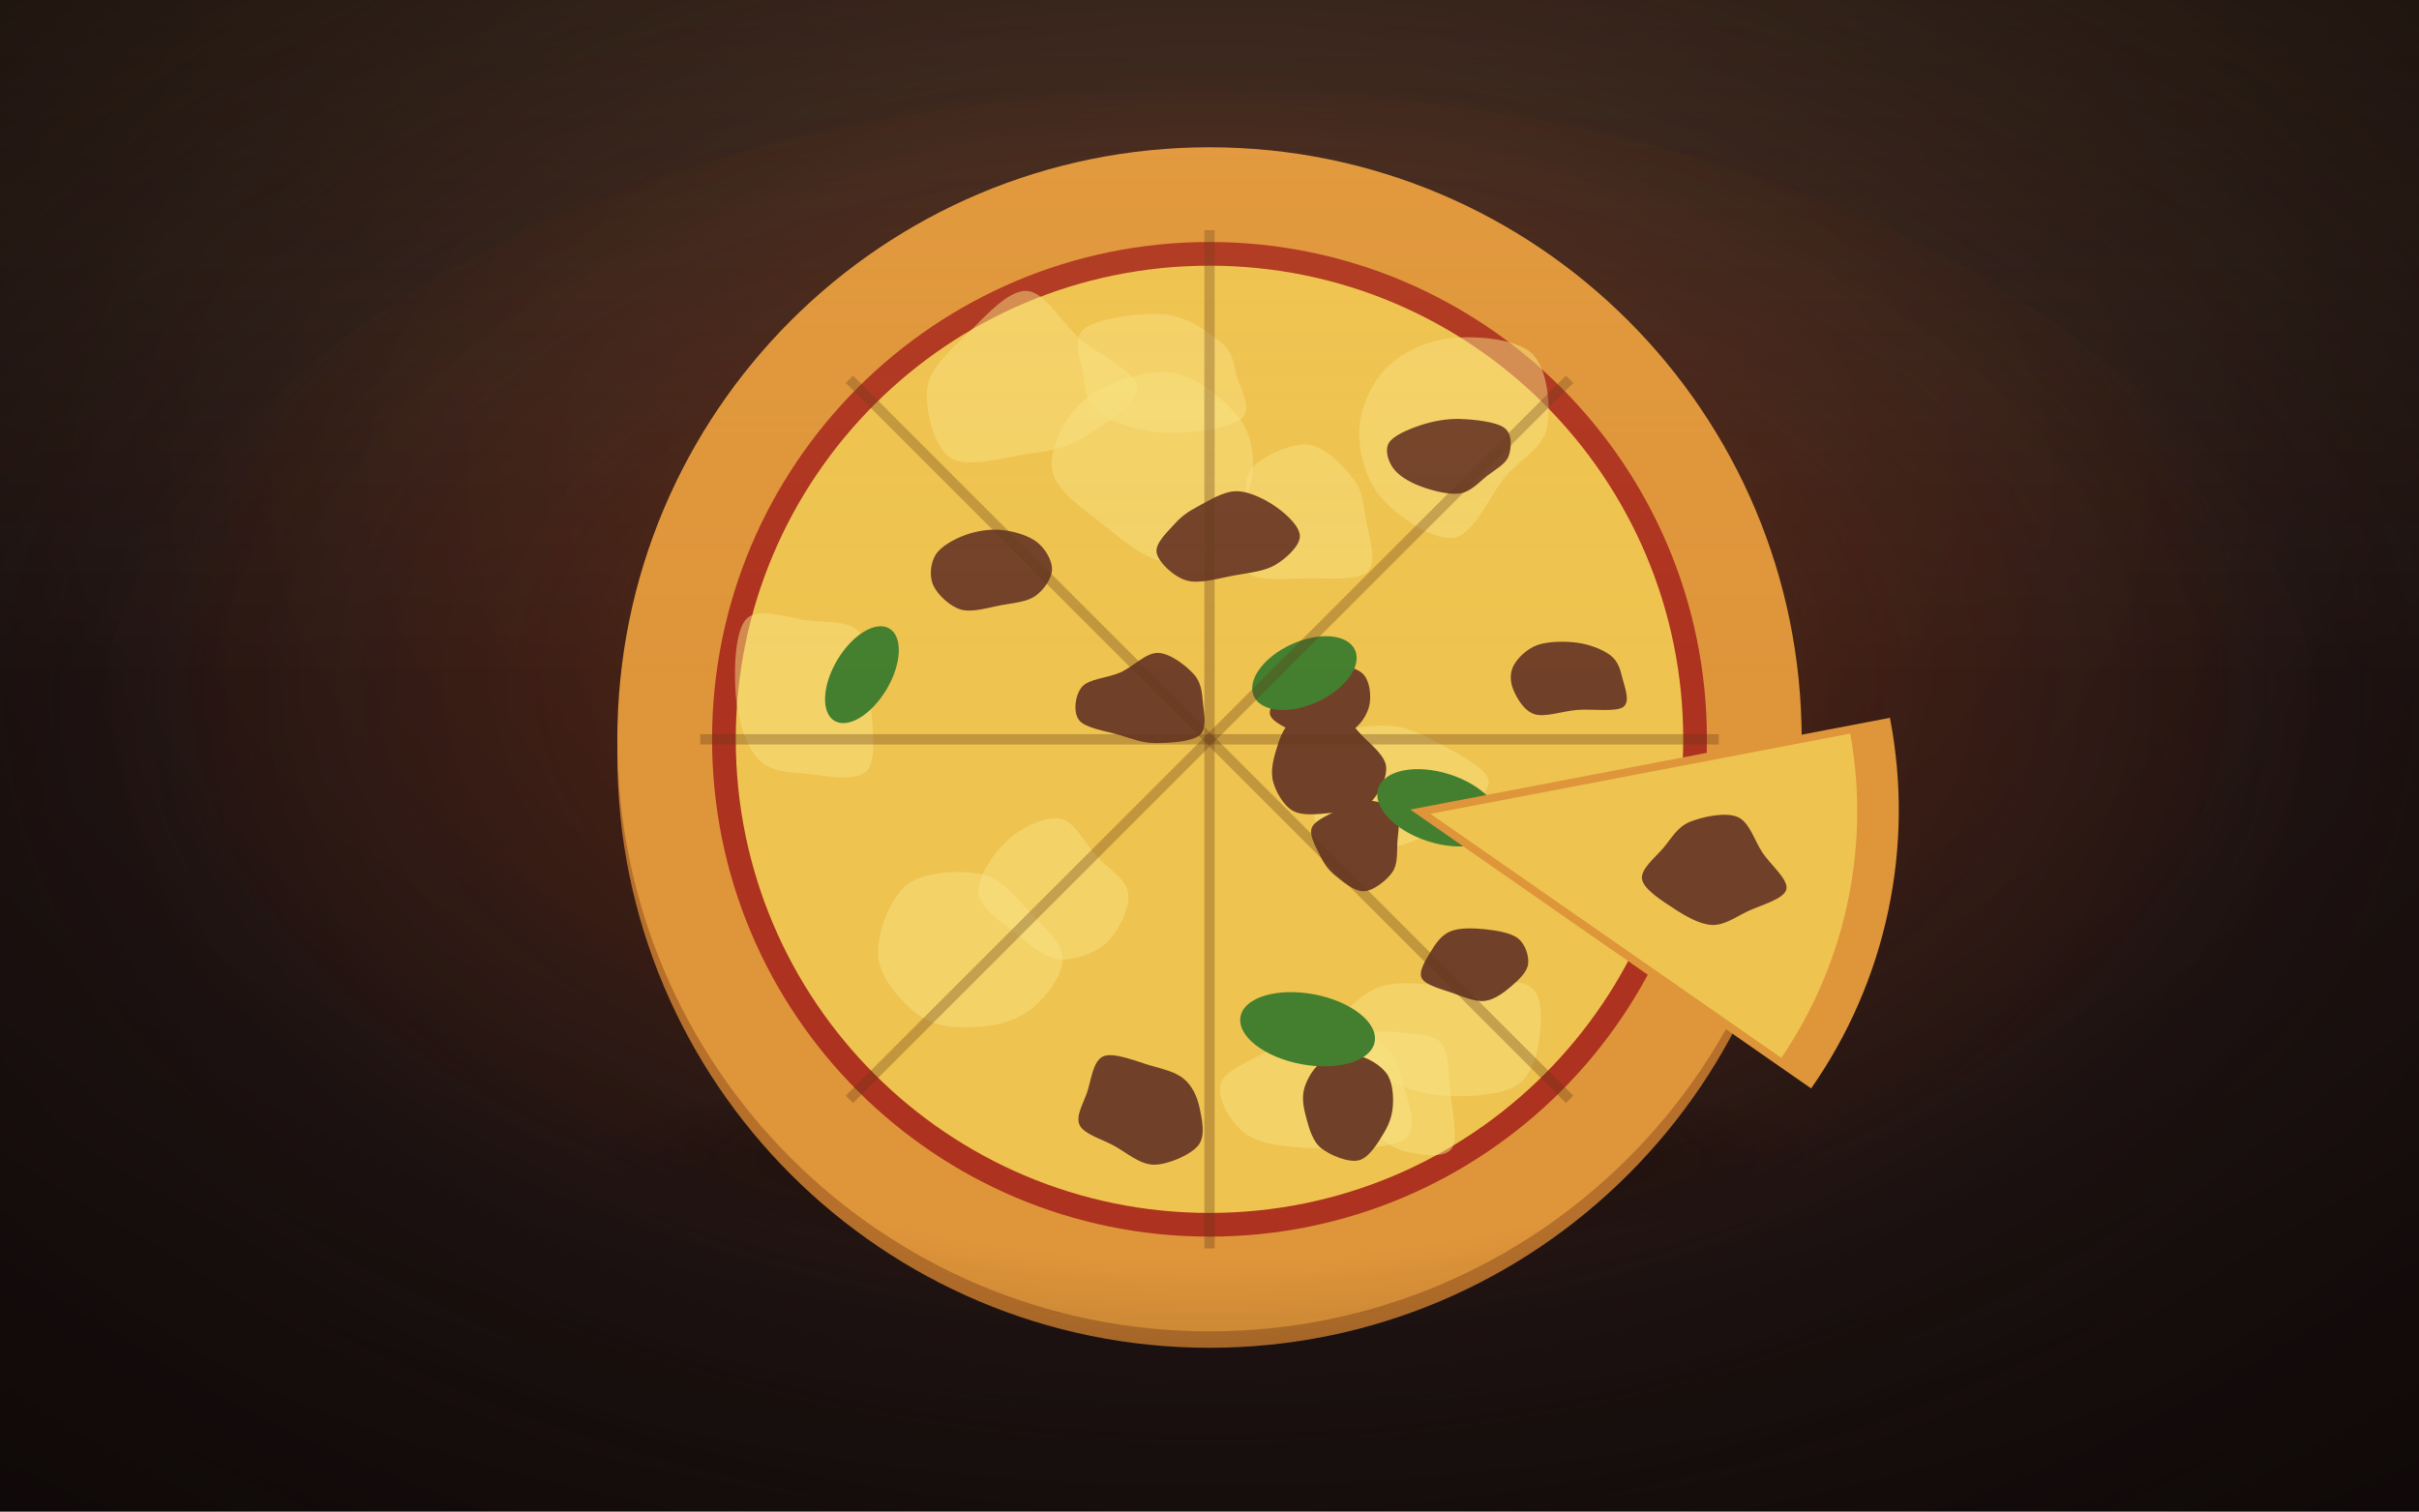
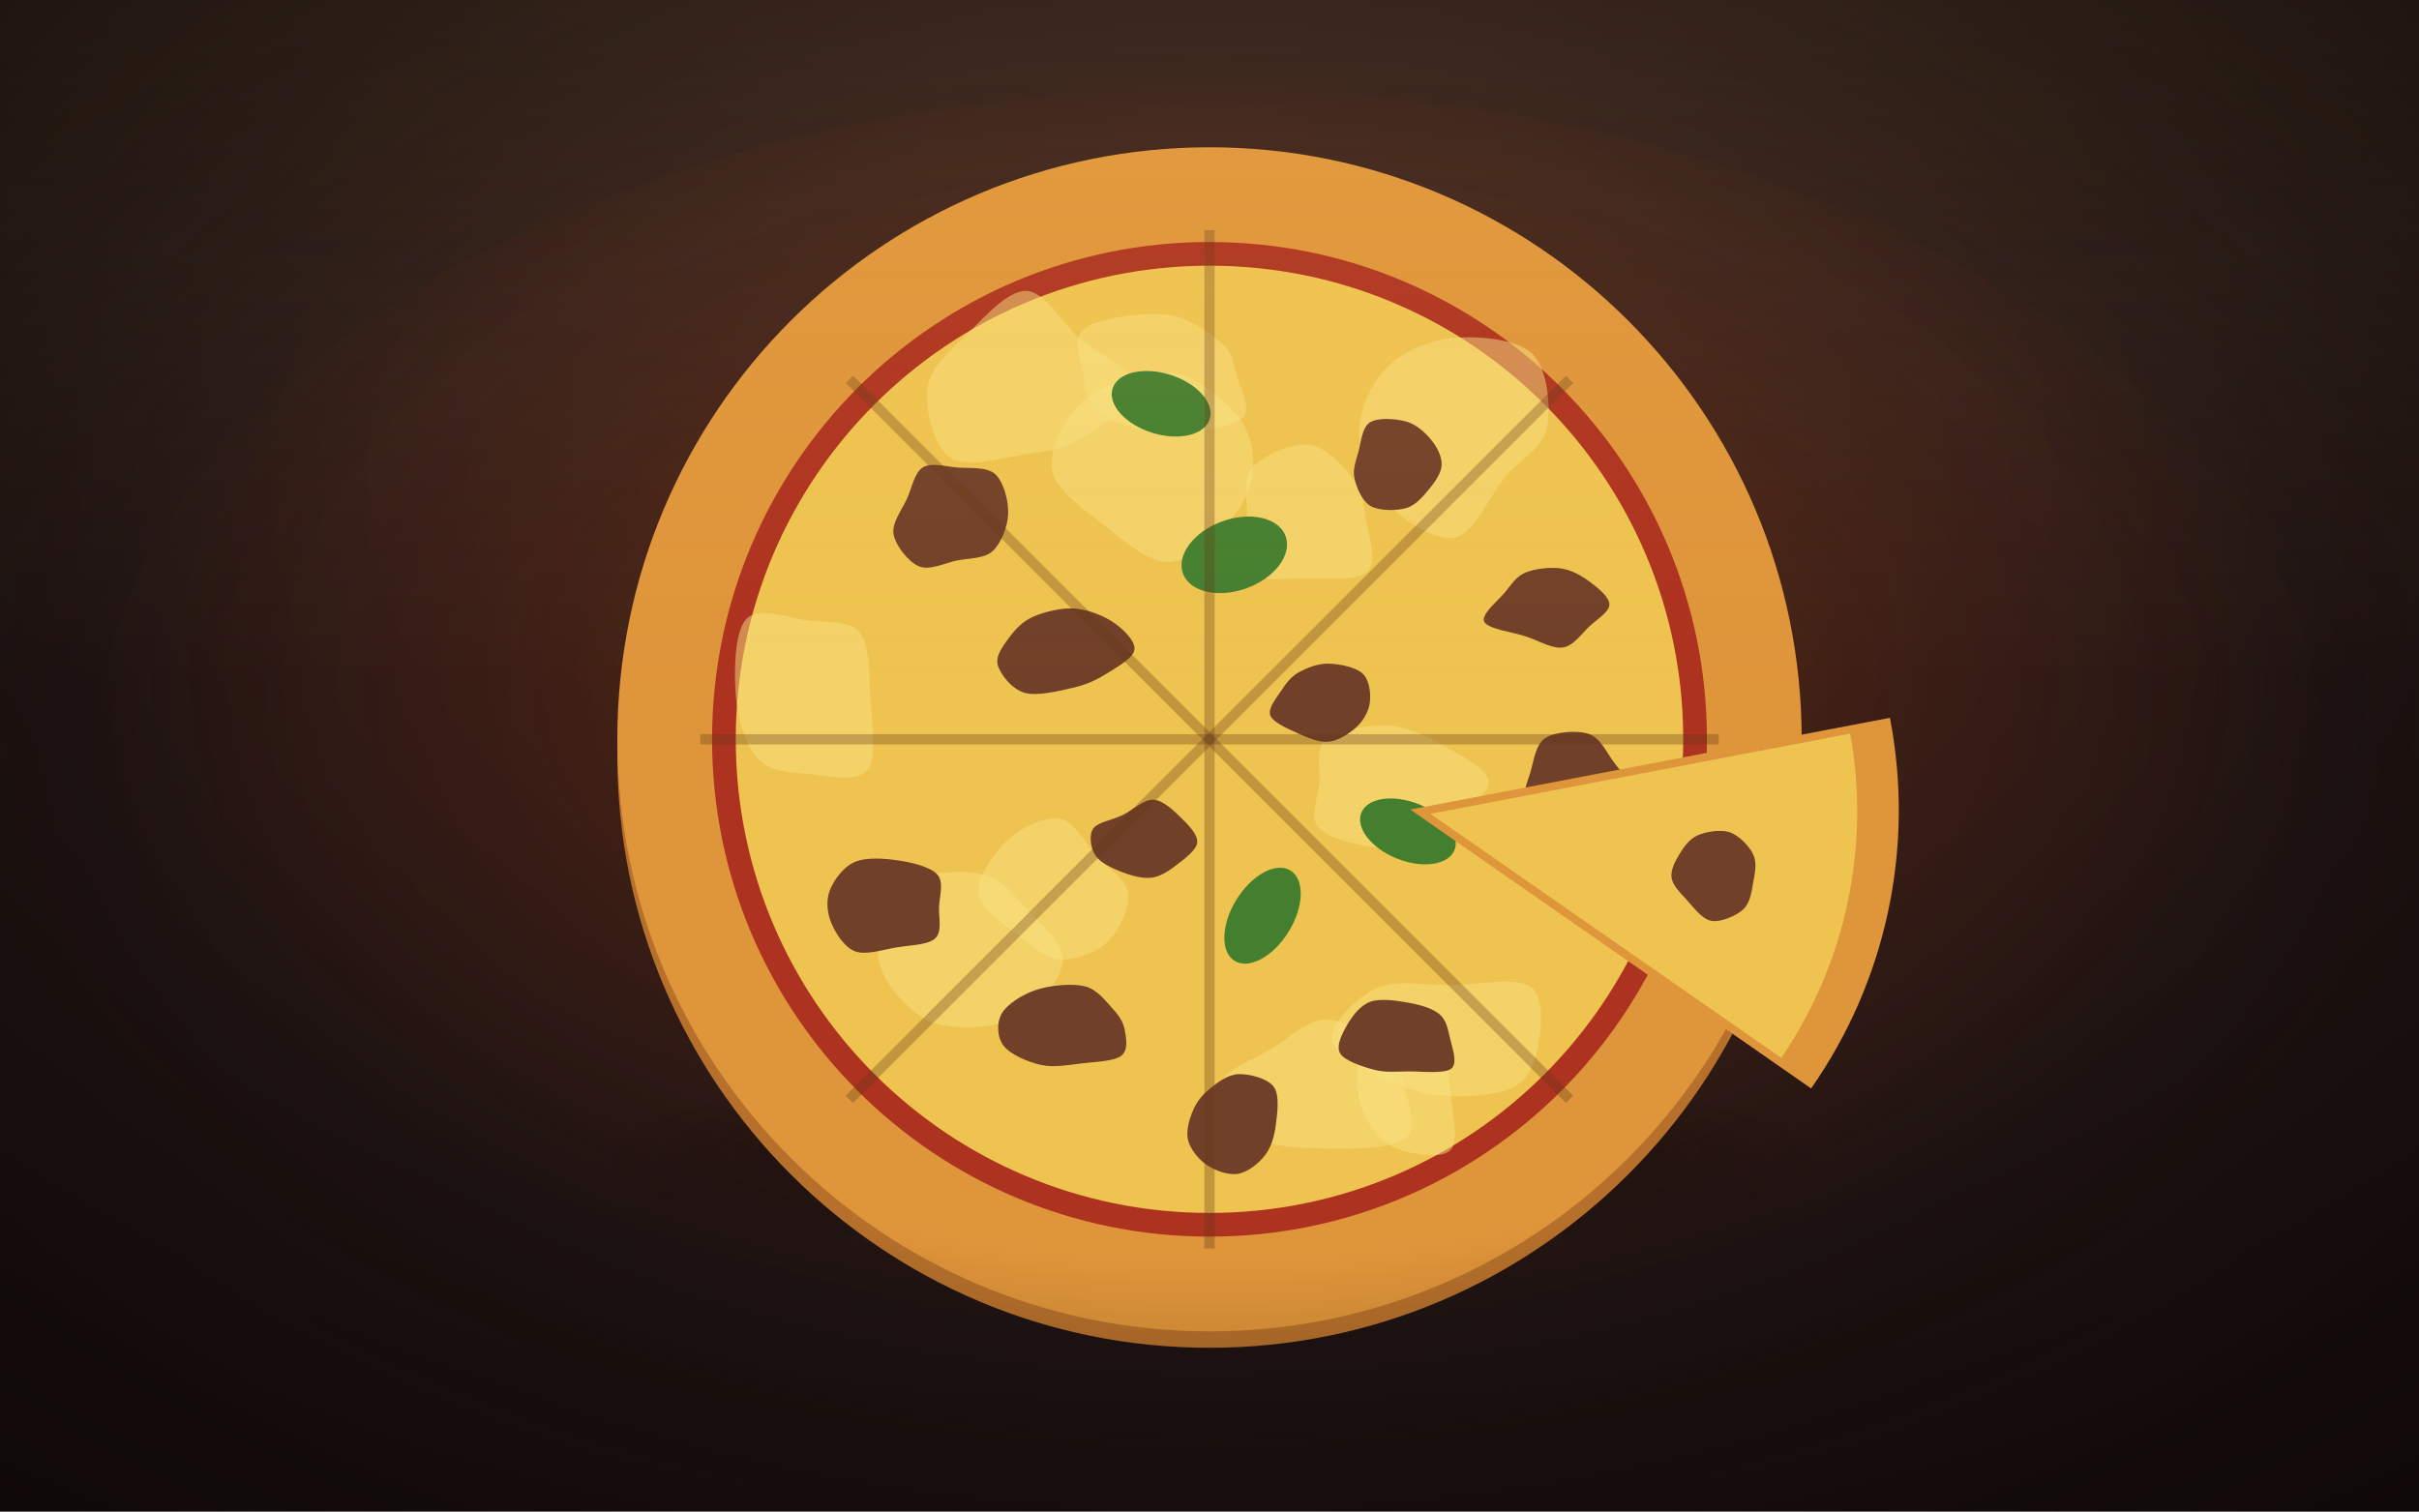
<svg xmlns="http://www.w3.org/2000/svg" viewBox="0 0 1200 750" width="1200" height="750">
  <defs>
    <radialGradient id="ground" cx="50%" cy="32%" r="84%">
      <stop offset="0%" stop-color="hsl(6.17 33% 17%)" />
      <stop offset="58%" stop-color="hsl(6.17 26% 10%)" />
      <stop offset="100%" stop-color="hsl(6.17 22% 6%)" />
    </radialGradient>
    <radialGradient id="keyLight" cx="50%" cy="44%" r="50%">
      <stop offset="0%" stop-color="hsl(26 96% 58% / 0.34)" />
      <stop offset="55%" stop-color="hsl(20 92% 46% / 0.116)" />
      <stop offset="100%" stop-color="hsl(20 90% 40% / 0)" />
    </radialGradient>
    <radialGradient id="dishShadow" cx="50%" cy="50%" r="50%">
      <stop offset="0%" stop-color="hsl(6.17 60% 3% / 0.6)" />
      <stop offset="100%" stop-color="hsl(6.17 60% 3% / 0)" />
    </radialGradient>
    <radialGradient id="vignette" cx="50%" cy="46%" r="72%">
      <stop offset="52%" stop-color="hsl(6.17 40% 4% / 0)" />
      <stop offset="100%" stop-color="hsl(6.17 40% 4% / 0.62)" />
    </radialGradient>
    <linearGradient id="topSheen" x1="0" y1="0" x2="0" y2="1">
      <stop offset="0%" stop-color="hsl(38 100% 72% / 0.11)" />
      <stop offset="45%" stop-color="hsl(38 100% 72% / 0)" />
    </linearGradient>
  </defs>
  <rect width="1200" height="750" fill="url(#ground)" />
  <ellipse cx="600" cy="375" rx="552" ry="330" fill="url(#keyLight)" />
  <g transform="translate(600 375) scale(1.02)">
    <ellipse cx="0" cy="196" rx="300" ry="48" fill="url(#dishShadow)" />
    <circle cx="0" cy="0" r="288" fill="hsl(30 62% 44%)" />
    <circle cx="0" cy="-8" r="288" fill="hsl(33 72% 55%)" />
    <circle cx="-115.53" cy="155.41" r="3.91" fill="hsl(24 60% 28% / 0.55)" opacity="0.42" />
    <circle cx="-65.76" cy="192.95" r="4.35" fill="hsl(24 60% 28% / 0.55)" opacity="0.43" />
    <circle cx="150.05" cy="-77.93" r="4.3" fill="hsl(24 60% 28% / 0.55)" opacity="0.47" />
    <circle cx="65.14" cy="5.68" r="2.83" fill="hsl(24 60% 28% / 0.55)" opacity="0.31" />
    <circle cx="-69.42" cy="-131.16" r="5.53" fill="hsl(24 60% 28% / 0.55)" opacity="0.48" />
    <circle cx="170.9" cy="2.06" r="2.78" fill="hsl(24 60% 28% / 0.55)" opacity="0.39" />
    <circle cx="43.66" cy="-114.41" r="5.08" fill="hsl(24 60% 28% / 0.55)" opacity="0.41" />
    <circle cx="94.69" cy="-118.77" r="3.85" fill="hsl(24 60% 28% / 0.55)" opacity="0.2" />
    <circle cx="-162.39" cy="31.86" r="2.62" fill="hsl(24 60% 28% / 0.55)" opacity="0.46" />
    <circle cx="176.39" cy="-114.81" r="6.06" fill="hsl(24 60% 28% / 0.55)" opacity="0.21" />
    <circle cx="-57.84" cy="0.52" r="5.72" fill="hsl(24 60% 28% / 0.55)" opacity="0.42" />
    <circle cx="107.24" cy="182.84" r="5.05" fill="hsl(24 60% 28% / 0.55)" opacity="0.25" />
    <circle cx="-143.16" cy="138.4" r="4.35" fill="hsl(24 60% 28% / 0.55)" opacity="0.24" />
    <circle cx="-67.15" cy="-175.1" r="4.51" fill="hsl(24 60% 28% / 0.55)" opacity="0.21" />
    <circle cx="40.12" cy="-204.3" r="4.55" fill="hsl(24 60% 28% / 0.55)" opacity="0.2" />
    <circle cx="-198.31" cy="100.35" r="4" fill="hsl(24 60% 28% / 0.55)" opacity="0.28" />
    <circle cx="-156.62" cy="-50.35" r="3.73" fill="hsl(24 60% 28% / 0.55)" opacity="0.29" />
    <circle cx="18.32" cy="93.7" r="3.08" fill="hsl(24 60% 28% / 0.55)" opacity="0.22" />
    <circle cx="-138.89" cy="-137.2" r="4.98" fill="hsl(24 60% 28% / 0.55)" opacity="0.22" />
    <circle cx="-213.88" cy="-86.25" r="6.43" fill="hsl(24 60% 28% / 0.55)" opacity="0.3" />
    <circle cx="12.3" cy="-138.19" r="4.2" fill="hsl(24 60% 28% / 0.55)" opacity="0.33" />
    <circle cx="-182.5" cy="68.52" r="5.88" fill="hsl(24 60% 28% / 0.55)" opacity="0.26" />
    <circle cx="52.89" cy="-162.24" r="3.9" fill="hsl(24 60% 28% / 0.55)" opacity="0.3" />
    <circle cx="-26" cy="219.49" r="6.27" fill="hsl(24 60% 28% / 0.55)" opacity="0.32" />
    <circle cx="-52.48" cy="-20.12" r="3.04" fill="hsl(24 60% 28% / 0.55)" opacity="0.24" />
    <circle cx="91.6" cy="-37.53" r="5.08" fill="hsl(24 60% 28% / 0.55)" opacity="0.21" />
    <circle cx="0" cy="-8" r="241.92" fill="hsl(8 70% 40%)" />
    <circle cx="0" cy="-8" r="230.4" fill="hsl(44 82% 62%)" />
    <path d="M13.09 -185.27C14.72 -179.09 21.26 -168.62 15.52 -163.92C9.78 -159.22 -9.83 -156.64 -21.35 -157.08C-32.88 -157.53 -46.96 -161.88 -53.63 -166.58C-60.29 -171.28 -60.18 -178.37 -61.35 -185.27C-62.51 -192.17 -67.26 -203.09 -60.6 -207.99C-53.93 -212.89 -32.41 -215.86 -21.35 -214.68C-10.29 -213.51 0 -205.86 5.74 -200.96C11.48 -196.05 11.47 -191.44 13.09 -185.27Z" fill="hsl(48 90% 74%)" opacity="0.5" />
    <path d="M94.35 159.67C96.2 167.23 101.84 180.84 95.48 186.07C89.12 191.3 68.98 191.26 56.22 191.04C43.45 190.83 27.35 190.01 18.87 184.78C10.4 179.55 3.43 166.73 5.36 159.67C7.3 152.6 22.03 147.6 30.51 142.38C38.99 137.16 47.23 128.64 56.22 128.36C65.2 128.08 78.04 135.5 84.4 140.71C90.75 145.93 92.51 152.11 94.35 159.67Z" fill="hsl(48 90% 74%)" opacity="0.5" />
    <path d="M-71.31 98.43C-71.02 106.15 -79.1 116.87 -85.63 122.42C-92.16 127.97 -101.41 130.98 -110.49 131.75C-119.58 132.52 -131.72 132.6 -140.14 127.04C-148.57 121.49 -159.85 109.13 -161.05 98.43C-162.25 87.74 -155.78 69.66 -147.35 62.87C-138.93 56.07 -120.49 55.44 -110.49 57.65C-100.49 59.86 -93.89 69.32 -87.36 76.12C-80.83 82.91 -71.59 90.72 -71.31 98.43Z" fill="hsl(48 90% 74%)" opacity="0.5" />
    <path d="M75.92 -115.73C77.16 -108.21 81.81 -94.76 77.16 -89.86C72.51 -84.96 57.85 -86.42 48.03 -86.32C38.22 -86.23 23.23 -84.39 18.27 -89.29C13.31 -94.19 17.86 -107.28 18.27 -115.73C18.68 -124.18 15.74 -134.07 20.7 -140.01C25.66 -145.94 39.86 -152.17 48.03 -151.34C56.2 -150.5 65.08 -140.93 69.72 -135C74.37 -129.06 74.68 -123.25 75.92 -115.73Z" fill="hsl(48 90% 74%)" opacity="0.5" />
    <path d="M117.06 162.68C117.84 171.19 121.29 186.22 117.71 191.21C114.13 196.19 101.83 194.04 95.57 192.61C89.3 191.17 84.03 187.57 80.12 182.58C76.2 177.59 72.81 170.27 72.07 162.68C71.33 155.1 71.77 141.72 75.68 137.08C79.6 132.44 89.34 134.33 95.57 134.84C101.79 135.36 109.46 135.54 113.04 140.18C116.62 144.82 116.28 154.18 117.06 162.68Z" fill="hsl(48 90% 74%)" opacity="0.5" />
    <path d="M-35.22 -179.01C-35.09 -170.94 -53.22 -159.78 -62.18 -154.4C-71.14 -149.03 -78.34 -148.32 -88.98 -146.74C-99.63 -145.17 -118.02 -139.59 -126.06 -144.97C-134.1 -150.35 -138.62 -168.95 -137.22 -179.01C-135.82 -189.07 -125.69 -197.48 -117.65 -205.33C-109.61 -213.18 -98.09 -226.54 -88.98 -226.13C-79.88 -225.72 -71.98 -210.7 -63.02 -202.85C-54.06 -195 -35.36 -187.09 -35.22 -179.01Z" fill="hsl(48 90% 74%)" opacity="0.5" />
    <path d="M-165.01 -28.86C-164.38 -17.73 -161.31 0.6 -166.31 6.9C-171.31 13.19 -186.14 9.76 -195 8.89C-203.87 8.02 -213.61 7.96 -219.5 1.67C-225.39 -4.62 -229.39 -17.49 -230.35 -28.86C-231.31 -40.23 -231.13 -60.38 -225.24 -66.54C-219.35 -72.69 -204.19 -66.88 -195 -65.78C-185.81 -64.67 -175.09 -66.05 -170.09 -59.9C-165.1 -53.75 -165.64 -39.99 -165.01 -28.86Z" fill="hsl(48 90% 74%)" opacity="0.5" />
    <path d="M-39.5 66.84C-38.59 73.8 -44.06 85.16 -49.57 90.53C-55.09 95.9 -65.38 99.55 -72.58 99.06C-79.78 98.58 -86.12 92.99 -92.76 87.62C-99.4 82.24 -111.54 74.65 -112.4 66.84C-113.26 59.02 -104.56 46.77 -97.93 40.74C-91.29 34.7 -79.74 29.29 -72.58 30.62C-65.42 31.96 -60.51 42.69 -54.99 48.73C-49.48 54.77 -40.4 59.87 -39.5 66.84Z" fill="hsl(48 90% 74%)" opacity="0.5" />
    <path d="M164.01 -159.25C161.8 -149.26 151.26 -144.48 143.74 -135.61C136.23 -126.74 128.94 -107.69 118.9 -106.01C108.86 -104.34 91.17 -116.69 83.5 -125.56C75.82 -134.44 72.28 -148.57 72.86 -159.25C73.44 -169.92 79.3 -182.28 86.97 -189.62C94.64 -196.96 107.22 -202.3 118.9 -203.28C130.57 -204.26 149.5 -202.85 157.02 -195.51C164.54 -188.17 166.23 -169.23 164.01 -159.25Z" fill="hsl(48 90% 74%)" opacity="0.5" />
    <path d="M135.83 12.42C136.27 18.64 123.67 26.64 115.56 32C107.45 37.36 97.51 43.97 87.18 44.57C76.85 45.17 59.19 40.95 53.58 35.59C47.98 30.23 53.01 19.77 53.56 12.42C54.1 5.08 51.26 -3.98 56.86 -8.49C62.46 -12.99 77.83 -15.14 87.18 -14.62C96.52 -14.09 104.82 -9.85 112.93 -5.34C121.04 -0.84 135.39 6.2 135.83 12.42Z" fill="hsl(48 90% 74%)" opacity="0.5" />
    <path d="M21.16 -139.37C20.69 -130.89 17.05 -122.62 10.3 -115.1C3.55 -107.58 -8.98 -94.64 -19.35 -94.24C-29.73 -93.84 -42.43 -105.15 -51.97 -112.67C-61.52 -120.19 -75.14 -129.27 -76.61 -139.37C-78.07 -149.47 -70.3 -165.41 -60.76 -173.26C-51.22 -181.11 -31.67 -187.68 -19.35 -186.46C-7.04 -185.25 6.38 -173.8 13.13 -165.96C19.88 -158.11 21.63 -147.85 21.16 -139.37Z" fill="hsl(48 90% 74%)" opacity="0.5" />
    <path d="M160.31 138.49C159.23 146.55 156.36 155.9 149.24 160.42C142.11 164.93 127.67 165.89 117.56 165.58C107.45 165.27 98.25 163.07 88.57 158.55C78.9 154.04 60.78 146.06 59.51 138.49C58.23 130.92 71.24 117.63 80.92 113.13C90.59 108.64 105.09 111.7 117.56 111.53C130.03 111.36 148.59 107.6 155.71 112.09C162.84 116.58 161.39 130.44 160.31 138.49Z" fill="hsl(48 90% 74%)" opacity="0.5" />
    <path d="M78.06 -26.55C77.67 -22.27 75.35 -17.74 72 -14.45C68.65 -11.17 62.93 -7.36 57.96 -6.83C52.99 -6.3 46.92 -9.13 42.18 -11.29C37.45 -13.44 30.73 -16.34 29.53 -19.75C28.33 -23.17 32.71 -28.35 34.99 -31.8C37.26 -35.24 39.42 -38.27 43.19 -40.45C46.97 -42.62 52.45 -44.87 57.63 -44.82C62.81 -44.77 70.89 -43.19 74.29 -40.14C77.7 -37.1 78.44 -30.83 78.06 -26.55Z" fill="hsl(20 48% 30%)" />
-     <path d="M91.36 42.28C91.1 47.26 91.65 52.66 88.95 56.6C86.25 60.54 79.83 65.66 75.17 65.91C70.5 66.16 64.56 61.06 60.96 58.1C57.36 55.13 55.43 51.96 53.55 48.13C51.68 44.3 48.42 38.66 49.71 35.13C50.99 31.6 57.11 29.21 61.26 26.95C65.41 24.69 69.74 21.6 74.62 21.56C79.49 21.53 87.71 23.29 90.5 26.74C93.29 30.2 91.62 37.31 91.36 42.28Z" fill="hsl(20 48% 30%)" />
-     <path d="M200.79 -37.82C201.8 -33.65 204.89 -26.32 201.23 -23.74C197.56 -21.15 185.95 -22.88 178.77 -22.29C171.59 -21.7 163.28 -18.62 158.14 -20.2C152.99 -21.79 149.62 -27.85 147.91 -31.79C146.2 -35.73 145.94 -40.17 147.88 -43.85C149.82 -47.53 154.34 -52.04 159.56 -53.88C164.79 -55.73 173.29 -55.8 179.22 -54.94C185.16 -54.08 191.57 -51.57 195.16 -48.72C198.76 -45.86 199.78 -41.98 200.79 -37.82Z" fill="hsl(20 48% 30%)" />
-     <path d="M85.89 5.28C86.47 10.87 82.02 19.63 77.44 23.39C72.87 27.15 64.58 27.29 58.46 27.86C52.34 28.44 45.29 29.32 40.73 26.86C36.16 24.39 32.49 17.91 31.07 13.08C29.65 8.25 30.71 2.92 32.22 -2.12C33.74 -7.16 35.64 -13.79 40.17 -17.18C44.71 -20.57 53.82 -23.65 59.45 -22.47C65.07 -21.3 69.54 -14.73 73.95 -10.1C78.35 -5.48 85.31 -0.3 85.89 5.28Z" fill="hsl(20 48% 30%)" />
-     <path d="M154.95 101.35C154.43 105.19 150.51 108.93 147.02 111.91C143.53 114.9 138.77 118.64 134 119.24C129.23 119.83 123.52 117.3 118.4 115.48C113.27 113.66 105.09 111.64 103.27 108.31C101.45 104.98 105.18 99.31 107.47 95.5C109.76 91.7 112.62 87.33 117 85.48C121.39 83.62 128.26 83.8 133.78 84.37C139.3 84.94 146.59 86.07 150.12 88.9C153.65 91.73 155.46 97.52 154.95 101.35Z" fill="hsl(20 48% 30%)" />
-     <path d="M-3.18 -25.63C-2.72 -20.7 -0.93 -13.26 -4.77 -10.02C-8.61 -6.77 -19.73 -6.16 -26.24 -6.17C-32.74 -6.18 -37.58 -8.24 -43.78 -10.09C-49.98 -11.95 -60.4 -13.39 -63.43 -17.31C-66.46 -21.22 -65.34 -29.7 -61.98 -33.57C-58.62 -37.45 -49.45 -37.81 -43.28 -40.56C-37.12 -43.3 -30.95 -50.19 -25 -50.03C-19.05 -49.87 -11.19 -43.65 -7.56 -39.58C-3.92 -35.51 -3.64 -30.55 -3.18 -25.63Z" fill="hsl(20 48% 30%)" />
-     <path d="M43.95 -106.69C43.85 -102.04 37.37 -96.06 32.13 -92.91C26.88 -89.77 19.7 -89.09 12.5 -87.81C5.3 -86.53 -4.7 -83.43 -11.06 -85.24C-17.43 -87.04 -24.69 -94.06 -25.69 -98.63C-26.69 -103.2 -20.48 -108.85 -17.08 -112.66C-13.68 -116.47 -10.37 -118.82 -5.3 -121.49C-0.24 -124.16 6.98 -128.8 13.33 -128.69C19.67 -128.58 27.64 -124.48 32.74 -120.81C37.85 -117.15 44.05 -111.34 43.95 -106.69Z" fill="hsl(20 48% 30%)" />
-     <path d="M89.25 169.04C89.1 173.82 87.85 178.39 85.09 183.01C82.33 187.63 77.83 195.47 72.69 196.77C67.55 198.08 58.53 194.28 54.26 190.84C49.99 187.39 48.4 180.97 47.05 176.11C45.7 171.25 44.8 166.24 46.14 161.66C47.49 157.08 50.82 151.27 55.1 148.63C59.39 145.99 66.7 144.86 71.85 145.81C77 146.77 83.09 150.49 85.99 154.36C88.89 158.23 89.4 164.27 89.25 169.04Z" fill="hsl(20 48% 30%)" />
-     <path d="M145.5 -145.82C144.13 -141.96 139.18 -139.37 135.24 -136.34C131.31 -133.31 127.33 -128.5 121.88 -127.63C116.43 -126.76 107.96 -129.07 102.54 -131.11C97.13 -133.14 91.93 -136.3 89.39 -139.83C86.84 -143.36 85.13 -148.79 87.29 -152.27C89.46 -155.75 96.63 -158.77 102.38 -160.7C108.14 -162.63 114.98 -164.04 121.83 -163.84C128.68 -163.63 139.52 -162.48 143.47 -159.47C147.42 -156.47 146.87 -149.67 145.5 -145.82Z" fill="hsl(20 48% 30%)" />
-     <path d="M-76.59 -90.54C-76.74 -86.17 -80.61 -80.59 -84.75 -77.7C-88.9 -74.81 -95.44 -74.32 -101.47 -73.22C-107.5 -72.12 -115.45 -69.52 -120.93 -71.13C-126.41 -72.74 -132.3 -78.43 -134.33 -82.89C-136.36 -87.35 -135.7 -93.8 -133.13 -97.88C-130.55 -101.96 -124.23 -105.36 -118.87 -107.35C-113.52 -109.34 -106.83 -110.4 -101 -109.83C-95.16 -109.26 -87.95 -107.14 -83.88 -103.92C-79.81 -100.71 -76.45 -94.92 -76.59 -90.54Z" fill="hsl(20 48% 30%)" />
-     <path d="M-4.86 171.16C-3.72 176.52 -1.73 184.86 -5.42 189.49C-9.11 194.12 -20.12 198.93 -27.01 198.93C-33.9 198.94 -40.74 192.74 -46.76 189.53C-52.78 186.33 -61.01 184.01 -63.14 179.7C-65.26 175.39 -61.42 169.25 -59.5 163.67C-57.58 158.08 -56.75 148.36 -51.61 146.2C-46.47 144.03 -35.21 148.83 -28.65 150.69C-22.09 152.55 -16.24 153.94 -12.27 157.35C-8.31 160.76 -6.01 165.81 -4.86 171.16Z" fill="hsl(20 48% 30%)" />
-     <ellipse cx="46.17" cy="-40.21" rx="27.04" ry="15.35" fill="hsl(104 46% 34%)" transform="rotate(-24.65 46.17 -40.21)" />
-     <ellipse cx="111.52" cy="25.32" rx="30.94" ry="17.1" fill="hsl(104 46% 34%)" transform="rotate(17.71 111.52 25.32)" />
-     <ellipse cx="47.71" cy="133.04" rx="33.2" ry="17.26" fill="hsl(104 46% 34%)" transform="rotate(10.73 47.71 133.04)" />
-     <ellipse cx="-169.04" cy="-39.44" rx="26.12" ry="13.95" fill="hsl(104 46% 34%)" transform="rotate(-59.29 -169.04 -39.44)" />
+     <path d="M-41.26 133.27C-40.53 137.09 -39.37 143.16 -42.83 145.89C-46.29 148.62 -55.46 148.88 -62.01 149.63C-68.55 150.38 -75.76 151.8 -82.13 150.37C-88.49 148.94 -97.03 145.2 -100.18 141.03C-103.32 136.85 -103.65 129.84 -100.99 125.32C-98.33 120.79 -90.94 116.06 -84.22 113.86C-77.5 111.67 -66.86 110.63 -60.68 112.15C-54.51 113.66 -50.43 119.44 -47.19 122.96C-43.95 126.48 -41.98 129.44 -41.26 133.27Z" fill="hsl(20 48% 30%)" />
+     <path d="M32.26 179.44C31.57 184.99 30.09 190.3 27.04 194.29C23.98 198.27 18.65 202.55 13.94 203.36C9.23 204.17 2.85 201.87 -1.21 199.15C-5.27 196.43 -9.28 191.44 -10.42 187.03C-11.57 182.63 -9.84 176.89 -8.09 172.72C-6.34 168.55 -3.62 165 0.08 162.03C3.77 159.05 8.86 155.06 14.05 154.88C19.24 154.71 28.18 156.89 31.22 160.98C34.25 165.07 32.96 173.89 32.26 179.44Z" fill="hsl(20 48% 30%)" />
+     <path d="M112.92 -141.57C112.79 -137.66 109.97 -133.62 107.11 -130.11C104.26 -126.6 100.59 -121.97 95.8 -120.53C91.02 -119.08 82.61 -119.08 78.39 -121.46C74.18 -123.85 71.53 -130.45 70.53 -134.83C69.53 -139.21 71.13 -143.16 72.39 -147.72C73.64 -152.28 74.16 -159.72 78.06 -162.19C81.96 -164.66 90.82 -163.99 95.79 -162.55C100.76 -161.12 105.02 -157.1 107.88 -153.6C110.73 -150.11 113.05 -145.49 112.92 -141.57Z" fill="hsl(20 48% 30%)" />
+     <path d="M-5.98 42.09C-6.28 45.77 -11.61 49.7 -15.29 52.57C-18.97 55.43 -23.39 58.67 -28.05 59.29C-32.71 59.92 -38.65 58.14 -43.24 56.32C-47.82 54.51 -53.32 51.87 -55.55 48.4C-57.78 44.93 -58.78 38.74 -56.59 35.5C-54.4 32.25 -47.29 31.29 -42.4 28.93C-37.5 26.58 -32.03 21.12 -27.22 21.38C-22.4 21.64 -17.04 27.05 -13.5 30.5C-9.96 33.95 -5.68 38.41 -5.98 42.09Z" fill="hsl(20 48% 30%)" />
+     <path d="M204.21 15.76C205.51 20.97 207.76 30.44 204.36 34.24C200.97 38.05 190.66 37.67 183.86 38.58C177.06 39.48 168.66 42.07 163.56 39.66C158.45 37.24 154.49 29.31 153.23 24.09C151.97 18.86 154.3 13.77 155.98 8.32C157.65 2.87 158.49 -5.44 163.26 -8.59C168.02 -11.74 179.02 -12.52 184.57 -10.58C190.12 -8.64 193.29 -1.36 196.57 3.03C199.84 7.42 202.92 10.56 204.21 15.76Z" fill="hsl(20 48% 30%)" />
+     <path d="M-36.5 -51.64C-37.02 -47.56 -44.68 -43.31 -49.57 -40.24C-54.45 -37.17 -59.09 -34.82 -65.83 -33.22C-72.57 -31.62 -83.83 -28.81 -90.02 -30.65C-96.21 -32.48 -101.79 -39.72 -102.99 -44.23C-104.2 -48.74 -100.16 -53.8 -97.26 -57.72C-94.35 -61.64 -90.87 -65.41 -85.56 -67.72C-80.25 -70.04 -71.92 -72.12 -65.4 -71.61C-58.88 -71.11 -51.27 -68.02 -46.46 -64.69C-41.64 -61.36 -35.98 -55.71 -36.5 -51.64Z" fill="hsl(20 48% 30%)" />
+     <path d="M-131.54 73.67C-131.72 78.82 -129.94 85.54 -133.35 88.79C-136.77 92.04 -145.52 92.12 -152.01 93.19C-158.5 94.25 -166.98 97.12 -172.29 95.17C-177.6 93.21 -181.8 86.4 -183.87 81.48C-185.94 76.55 -186.59 70.58 -184.71 65.62C-182.84 60.66 -178.2 54.16 -172.63 51.71C-167.06 49.27 -158 49.9 -151.28 50.93C-144.56 51.95 -135.6 54.07 -132.31 57.86C-129.02 61.65 -131.37 68.51 -131.54 73.67Z" fill="hsl(20 48% 30%)" />
+     <path d="M-97.91 -117.8C-98.1 -111.55 -101.33 -103.35 -105.48 -99.55C-109.63 -95.75 -116.85 -96.23 -122.81 -94.99C-128.77 -93.76 -136.09 -90 -141.23 -92.13C-146.38 -94.26 -152.71 -102.24 -153.67 -107.77C-154.63 -113.31 -149.37 -119.92 -147 -125.34C-144.62 -130.75 -143.45 -137.78 -139.43 -140.27C-135.41 -142.75 -128.73 -140.77 -122.87 -140.24C-117.02 -139.7 -108.46 -140.79 -104.3 -137.06C-100.14 -133.32 -97.71 -124.05 -97.91 -117.8Z" fill="hsl(20 48% 30%)" />
+     <path d="M194.49 -73.51C194.41 -69.95 188.57 -66.47 184.81 -63C181.05 -59.52 177.13 -53.5 171.95 -52.69C166.76 -51.87 160.09 -56.01 153.7 -58.1C147.31 -60.19 135.29 -61.7 133.6 -65.23C131.91 -68.76 140.21 -75.32 143.53 -79.3C146.86 -83.27 148.97 -87.1 153.57 -89.07C158.17 -91.04 165.83 -91.89 171.12 -91.1C176.42 -90.31 181.45 -87.26 185.34 -84.33C189.24 -81.4 194.58 -77.06 194.49 -73.51Z" fill="hsl(20 48% 30%)" />
+     <path d="M116.91 137.2C117.87 141.62 120.98 149.47 117.59 152.19C114.19 154.92 102.82 153.46 96.54 153.55C90.26 153.64 85.41 154.19 79.9 152.71C74.4 151.24 65.63 148.39 63.5 144.71C61.37 141.03 64.67 134.81 67.13 130.63C69.59 126.46 73.31 121.4 78.25 119.65C83.18 117.9 91.13 119.11 96.72 120.12C102.31 121.12 108.41 122.83 111.78 125.68C115.14 128.53 115.94 132.78 116.91 137.2Z" fill="hsl(20 48% 30%)" />
+     <ellipse cx="12.06" cy="-97.74" rx="26.56" ry="17.31" fill="hsl(104 46% 34%)" transform="rotate(-19.92 12.06 -97.74)" />
+     <ellipse cx="-23.51" cy="-171.23" rx="24.76" ry="14.77" fill="hsl(104 46% 34%)" transform="rotate(17.48 -23.51 -171.23)" />
+     <ellipse cx="96.5" cy="36.8" rx="24.4" ry="14.24" fill="hsl(104 46% 34%)" transform="rotate(21.76 96.5 36.8)" />
+     <ellipse cx="25.79" cy="77.8" rx="25.83" ry="14.89" fill="hsl(104 46% 34%)" transform="rotate(-58.25 25.79 77.8)" />
    <g stroke="hsl(24 60% 24% / 0.32)" stroke-width="5">
      <path d="M-247.68 -8 L247.68 -8" />
      <path d="M-175.14 -183.14 L175.14 167.14" />
      <path d="M0 -255.68 L0 239.68" />
      <path d="M175.14 -183.14 L-175.14 167.14" />
    </g>
    <g transform="translate(96 34) rotate(12)">
      <path d="M0 -8 L218.88 -100.16 A236.16 236.16 0 0 1 218.88 84.16 z" fill="hsl(33 72% 55%)" />
      <path d="M10 -8 L201.6 -88.64 A213.12 213.12 0 0 1 201.6 72.64 z" fill="hsl(44 82% 62%)" />
-       <path d="M186.97 -8C186.78 -3.12 176.12 2.18 170.84 6.24C165.56 10.31 161.17 15.33 155.28 16.37C149.38 17.41 141.82 14.92 135.49 12.47C129.16 10.03 119.12 6.38 117.27 1.7C115.43 -2.97 121.6 -10.24 124.41 -15.59C127.23 -20.93 128.82 -26.7 134.15 -30.36C139.48 -34.03 150.1 -38.8 156.4 -37.58C162.7 -36.35 166.87 -27.94 171.97 -23.02C177.06 -18.09 187.16 -12.88 186.97 -8Z" fill="hsl(20 48% 30%)" />
+       <path d="M170.5 -8C170.63 -3.48 171.15 2.11 168.47 5.86C165.79 9.62 159.11 14.35 154.44 14.51C149.76 14.68 144.28 9.59 140.41 6.85C136.54 4.12 132.55 1.54 131.22 -1.89C129.89 -5.31 131.11 -9.91 132.44 -13.72C133.77 -17.52 135.58 -22.09 139.21 -24.72C142.84 -27.35 149.49 -30.06 154.24 -29.49C158.98 -28.91 164.99 -24.87 167.7 -21.28C170.41 -17.7 170.37 -12.52 170.5 -8Z" fill="hsl(20 48% 30%)" />
    </g>
  </g>
  <rect width="1200" height="750" fill="url(#topSheen)" />
  <rect width="1200" height="750" fill="url(#vignette)" />
</svg>
